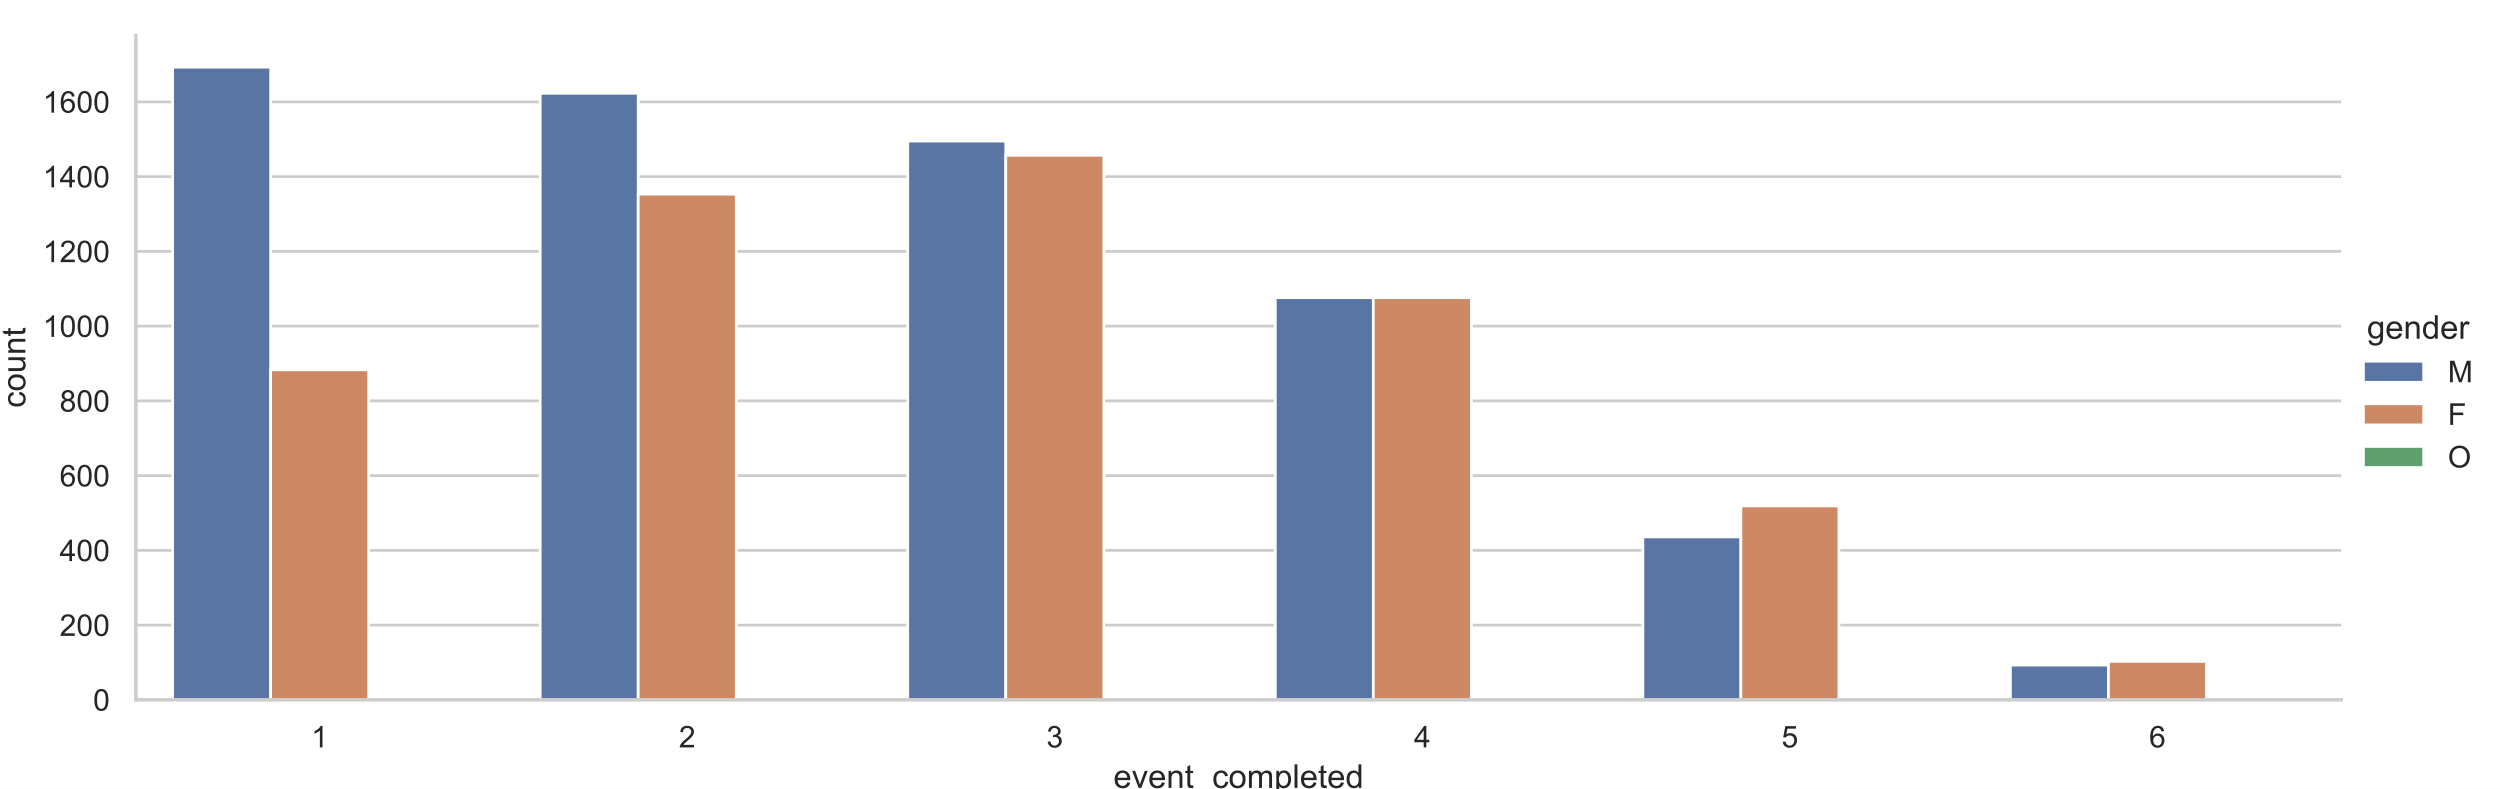
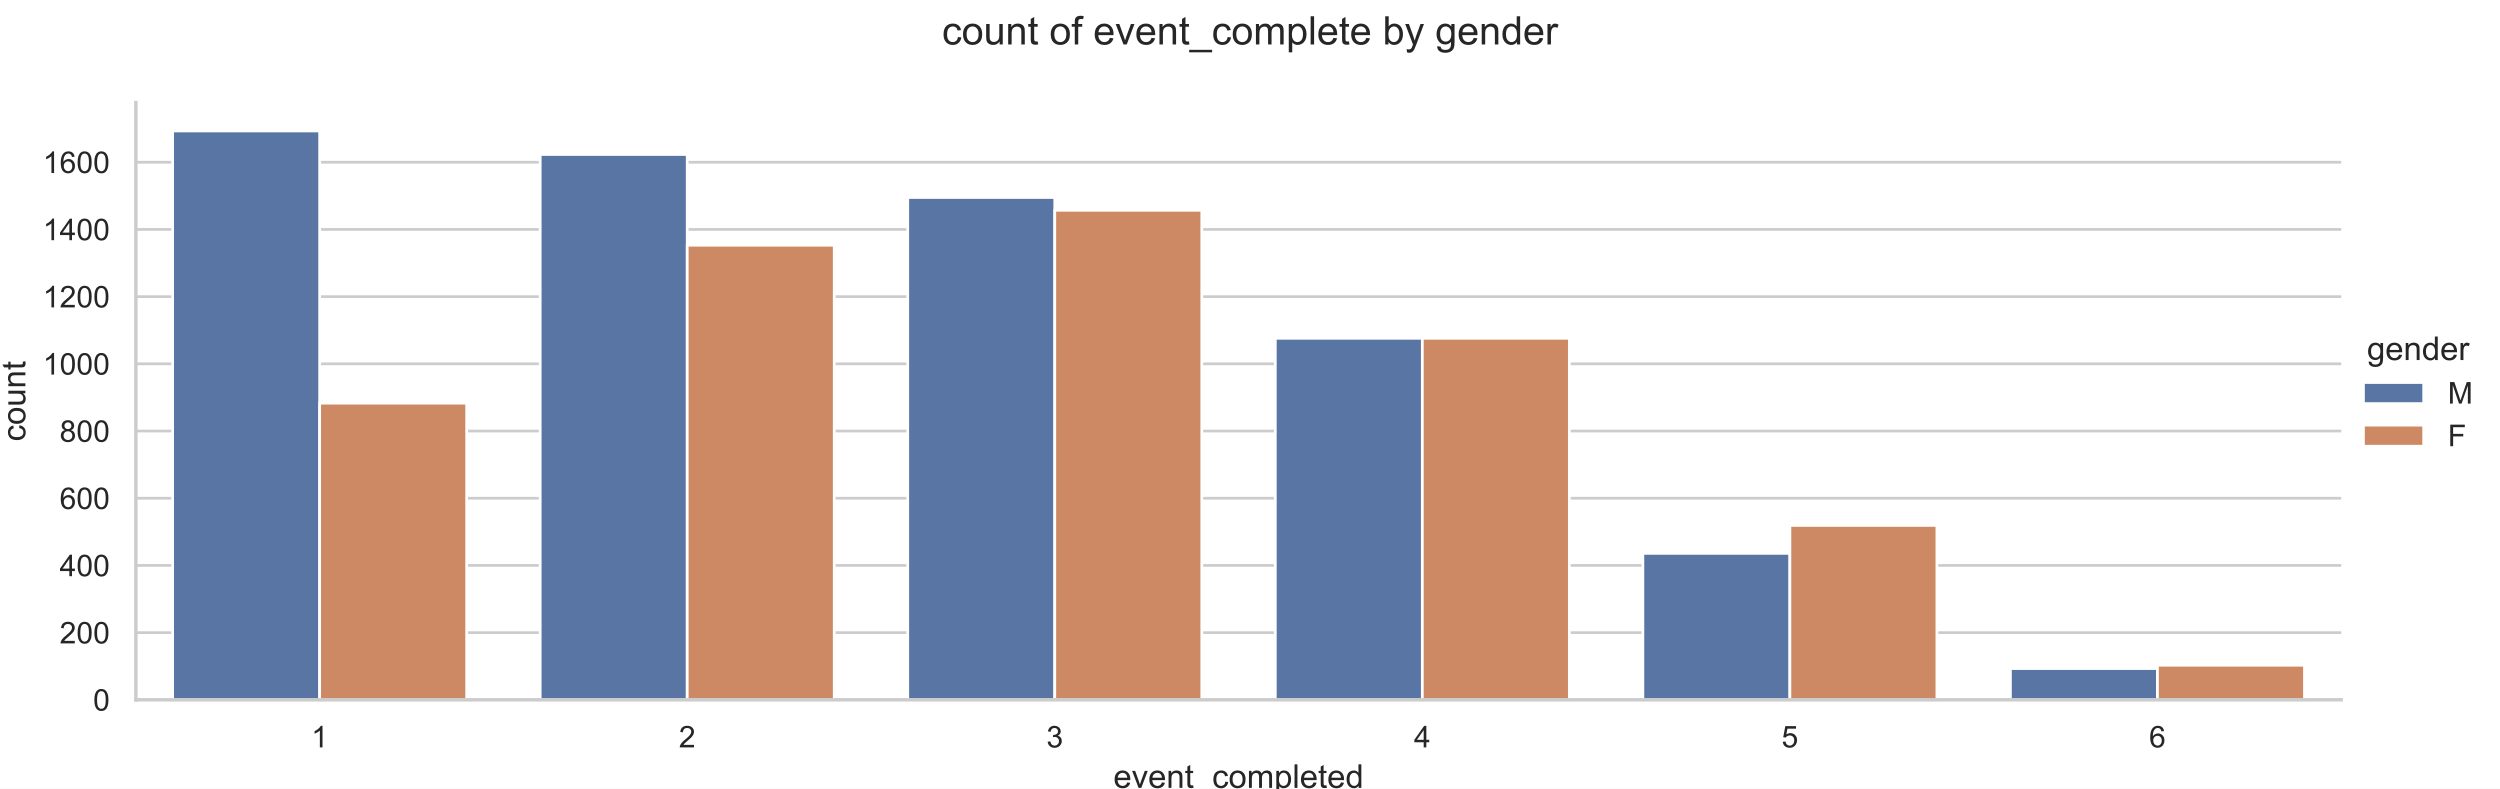
<svg xmlns="http://www.w3.org/2000/svg" xmlns:xlink="http://www.w3.org/1999/xlink" height="288pt" version="1.1" viewBox="0 0 912.85 288" width="912.85pt">
  <defs>
    <style type="text/css">*{stroke-linecap:butt;stroke-linejoin:round;}</style>
  </defs>
  <g id="figure_1">
    <g id="patch_1">
      <path d="M 0 288  L 912.85 288  L 912.85 0  L 0 0  z " style="fill:#ffffff;" />
    </g>
    <g id="axes_1">
      <g id="patch_2">
-         <path d="M 49.615 255.54  L 854.871 255.54  L 854.871 12.96  L 49.615 12.96  z " style="fill:#ffffff;" />
+         <path d="M 49.615 255.54  L 854.871 255.54  L 854.871 37.44  L 49.615 37.44  z " style="fill:#ffffff;" />
      </g>
      <g id="matplotlib.axis_1">
        <g id="xtick_1">
          <g id="text_1">
            <g style="fill:#262626;" transform="translate(113.6613 272.9136)scale(0.11 -0.11)">
              <defs>
                <path d="M 37.25 0  L 28.469 0  L 28.469 56  Q 25.297 52.984 20.141 49.953  Q 14.984 46.922 10.891 45.406  L 10.891 53.906  Q 18.266 57.375 23.781 62.297  Q 29.297 67.234 31.594 71.875  L 37.25 71.875  z " id="ArialMT-49" />
              </defs>
              <use xlink:href="#ArialMT-49" />
            </g>
          </g>
        </g>
        <g id="xtick_2">
          <g id="text_2">
            <g style="fill:#262626;" transform="translate(247.8707 272.9136)scale(0.11 -0.11)">
              <defs>
                <path d="M 50.344 8.453  L 50.344 0  L 3.031 0  Q 2.938 3.172 4.047 6.109  Q 5.859 10.938 9.828 15.625  Q 13.812 20.312 21.344 26.469  Q 33.016 36.031 37.109 41.625  Q 41.219 47.219 41.219 52.203  Q 41.219 57.422 37.469 61  Q 33.734 64.594 27.734 64.594  Q 21.391 64.594 17.578 60.781  Q 13.766 56.984 13.719 50.25  L 4.688 51.172  Q 5.609 61.281 11.656 66.578  Q 17.719 71.875 27.938 71.875  Q 38.234 71.875 44.234 66.156  Q 50.25 60.453 50.25 52  Q 50.25 47.703 48.484 43.547  Q 46.734 39.406 42.656 34.812  Q 38.578 30.219 29.109 22.219  Q 21.188 15.578 18.938 13.203  Q 16.703 10.844 15.234 8.453  z " id="ArialMT-50" />
              </defs>
              <use xlink:href="#ArialMT-50" />
            </g>
          </g>
        </g>
        <g id="xtick_3">
          <g id="text_3">
            <g style="fill:#262626;" transform="translate(382.0801 272.9136)scale(0.11 -0.11)">
              <defs>
                <path d="M 4.203 18.891  L 12.984 20.062  Q 14.5 12.594 18.141 9.297  Q 21.781 6 27 6  Q 33.203 6 37.469 10.297  Q 41.75 14.594 41.75 20.953  Q 41.75 27 37.797 30.922  Q 33.844 34.859 27.734 34.859  Q 25.25 34.859 21.531 33.891  L 22.516 41.609  Q 23.391 41.5 23.922 41.5  Q 29.547 41.5 34.031 44.422  Q 38.531 47.359 38.531 53.469  Q 38.531 58.297 35.25 61.469  Q 31.984 64.656 26.812 64.656  Q 21.688 64.656 18.266 61.422  Q 14.844 58.203 13.875 51.766  L 5.078 53.328  Q 6.688 62.156 12.391 67.016  Q 18.109 71.875 26.609 71.875  Q 32.469 71.875 37.391 69.359  Q 42.328 66.844 44.938 62.5  Q 47.562 58.156 47.562 53.266  Q 47.562 48.641 45.062 44.828  Q 42.578 41.016 37.703 38.766  Q 44.047 37.312 47.562 32.688  Q 51.078 28.078 51.078 21.141  Q 51.078 11.766 44.234 5.25  Q 37.406 -1.266 26.953 -1.266  Q 17.531 -1.266 11.297 4.344  Q 5.078 9.969 4.203 18.891  z " id="ArialMT-51" />
              </defs>
              <use xlink:href="#ArialMT-51" />
            </g>
          </g>
        </g>
        <g id="xtick_4">
          <g id="text_4">
            <g style="fill:#262626;" transform="translate(516.2895 272.9136)scale(0.11 -0.11)">
              <defs>
                <path d="M 32.328 0  L 32.328 17.141  L 1.266 17.141  L 1.266 25.203  L 33.938 71.578  L 41.109 71.578  L 41.109 25.203  L 50.781 25.203  L 50.781 17.141  L 41.109 17.141  L 41.109 0  z M 32.328 25.203  L 32.328 57.469  L 9.906 25.203  z " id="ArialMT-52" />
              </defs>
              <use xlink:href="#ArialMT-52" />
            </g>
          </g>
        </g>
        <g id="xtick_5">
          <g id="text_5">
            <g style="fill:#262626;" transform="translate(650.4989 272.9136)scale(0.11 -0.11)">
              <defs>
                <path d="M 4.156 18.75  L 13.375 19.531  Q 14.406 12.797 18.141 9.391  Q 21.875 6 27.156 6  Q 33.5 6 37.891 10.781  Q 42.281 15.578 42.281 23.484  Q 42.281 31 38.062 35.344  Q 33.844 39.703 27 39.703  Q 22.75 39.703 19.328 37.766  Q 15.922 35.844 13.969 32.766  L 5.719 33.844  L 12.641 70.609  L 48.25 70.609  L 48.25 62.203  L 19.672 62.203  L 15.828 42.969  Q 22.266 47.469 29.344 47.469  Q 38.719 47.469 45.156 40.969  Q 51.609 34.469 51.609 24.266  Q 51.609 14.547 45.953 7.469  Q 39.062 -1.219 27.156 -1.219  Q 17.391 -1.219 11.203 4.25  Q 5.031 9.719 4.156 18.75  z " id="ArialMT-53" />
              </defs>
              <use xlink:href="#ArialMT-53" />
            </g>
          </g>
        </g>
        <g id="xtick_6">
          <g id="text_6">
            <g style="fill:#262626;" transform="translate(784.7083 272.9136)scale(0.11 -0.11)">
              <defs>
                <path d="M 49.75 54.047  L 41.016 53.375  Q 39.844 58.547 37.703 60.891  Q 34.125 64.656 28.906 64.656  Q 24.703 64.656 21.531 62.312  Q 17.391 59.281 14.984 53.469  Q 12.594 47.656 12.5 36.922  Q 15.672 41.75 20.266 44.094  Q 24.859 46.438 29.891 46.438  Q 38.672 46.438 44.844 39.969  Q 51.031 33.5 51.031 23.25  Q 51.031 16.5 48.125 10.719  Q 45.219 4.938 40.141 1.859  Q 35.062 -1.219 28.609 -1.219  Q 17.625 -1.219 10.688 6.859  Q 3.766 14.938 3.766 33.5  Q 3.766 54.25 11.422 63.672  Q 18.109 71.875 29.438 71.875  Q 37.891 71.875 43.281 67.141  Q 48.688 62.406 49.75 54.047  z M 13.875 23.188  Q 13.875 18.656 15.797 14.5  Q 17.719 10.359 21.188 8.172  Q 24.656 6 28.469 6  Q 34.031 6 38.031 10.484  Q 42.047 14.984 42.047 22.703  Q 42.047 30.125 38.078 34.391  Q 34.125 38.672 28.125 38.672  Q 22.172 38.672 18.016 34.391  Q 13.875 30.125 13.875 23.188  z " id="ArialMT-54" />
              </defs>
              <use xlink:href="#ArialMT-54" />
            </g>
          </g>
        </g>
        <g id="text_7">
          <g style="fill:#262626;" transform="translate(406.5495 287.6892)scale(0.12 -0.12)">
            <defs>
              <path d="M 42.094 16.703  L 51.172 15.578  Q 49.031 7.625 43.219 3.219  Q 37.406 -1.172 28.375 -1.172  Q 17 -1.172 10.328 5.828  Q 3.656 12.844 3.656 25.484  Q 3.656 38.578 10.391 45.797  Q 17.141 53.031 27.875 53.031  Q 38.281 53.031 44.875 45.953  Q 51.469 38.875 51.469 26.031  Q 51.469 25.25 51.422 23.688  L 12.75 23.688  Q 13.234 15.141 17.578 10.594  Q 21.922 6.062 28.422 6.062  Q 33.25 6.062 36.672 8.594  Q 40.094 11.141 42.094 16.703  z M 13.234 30.906  L 42.188 30.906  Q 41.609 37.453 38.875 40.719  Q 34.672 45.797 27.984 45.797  Q 21.922 45.797 17.797 41.75  Q 13.672 37.703 13.234 30.906  z " id="ArialMT-101" />
              <path d="M 21 0  L 1.266 51.859  L 10.547 51.859  L 21.688 20.797  Q 23.484 15.766 25 10.359  Q 26.172 14.453 28.266 20.219  L 39.797 51.859  L 48.828 51.859  L 29.203 0  z " id="ArialMT-118" />
              <path d="M 6.594 0  L 6.594 51.859  L 14.5 51.859  L 14.5 44.484  Q 20.219 53.031 31 53.031  Q 35.688 53.031 39.625 51.344  Q 43.562 49.656 45.516 46.922  Q 47.469 44.188 48.25 40.438  Q 48.734 37.984 48.734 31.891  L 48.734 0  L 39.938 0  L 39.938 31.547  Q 39.938 36.922 38.906 39.578  Q 37.891 42.234 35.281 43.812  Q 32.672 45.406 29.156 45.406  Q 23.531 45.406 19.453 41.844  Q 15.375 38.281 15.375 28.328  L 15.375 0  z " id="ArialMT-110" />
              <path d="M 25.781 7.859  L 27.047 0.094  Q 23.344 -0.688 20.406 -0.688  Q 15.625 -0.688 12.984 0.828  Q 10.359 2.344 9.281 4.812  Q 8.203 7.281 8.203 15.188  L 8.203 45.016  L 1.766 45.016  L 1.766 51.859  L 8.203 51.859  L 8.203 64.703  L 16.938 69.969  L 16.938 51.859  L 25.781 51.859  L 25.781 45.016  L 16.938 45.016  L 16.938 14.703  Q 16.938 10.938 17.406 9.859  Q 17.875 8.797 18.922 8.156  Q 19.969 7.516 21.922 7.516  Q 23.391 7.516 25.781 7.859  z " id="ArialMT-116" />
              <path d="M -1.516 -19.875  L -1.516 -13.531  L 56.734 -13.531  L 56.734 -19.875  z " id="ArialMT-95" />
              <path d="M 40.438 19  L 49.078 17.875  Q 47.656 8.938 41.812 3.875  Q 35.984 -1.172 27.484 -1.172  Q 16.844 -1.172 10.375 5.781  Q 3.906 12.75 3.906 25.734  Q 3.906 34.125 6.688 40.422  Q 9.469 46.734 15.156 49.875  Q 20.844 53.031 27.547 53.031  Q 35.984 53.031 41.359 48.75  Q 46.734 44.484 48.25 36.625  L 39.703 35.297  Q 38.484 40.531 35.375 43.156  Q 32.281 45.797 27.875 45.797  Q 21.234 45.797 17.078 41.031  Q 12.938 36.281 12.938 25.984  Q 12.938 15.531 16.938 10.797  Q 20.953 6.062 27.391 6.062  Q 32.562 6.062 36.031 9.234  Q 39.5 12.406 40.438 19  z " id="ArialMT-99" />
              <path d="M 3.328 25.922  Q 3.328 40.328 11.328 47.266  Q 18.016 53.031 27.641 53.031  Q 38.328 53.031 45.109 46.016  Q 51.906 39.016 51.906 26.656  Q 51.906 16.656 48.906 10.906  Q 45.906 5.172 40.156 2  Q 34.422 -1.172 27.641 -1.172  Q 16.75 -1.172 10.031 5.812  Q 3.328 12.797 3.328 25.922  z M 12.359 25.922  Q 12.359 15.969 16.703 11.016  Q 21.047 6.062 27.641 6.062  Q 34.188 6.062 38.531 11.031  Q 42.875 16.016 42.875 26.219  Q 42.875 35.844 38.5 40.797  Q 34.125 45.75 27.641 45.75  Q 21.047 45.75 16.703 40.812  Q 12.359 35.891 12.359 25.922  z " id="ArialMT-111" />
              <path d="M 6.594 0  L 6.594 51.859  L 14.453 51.859  L 14.453 44.578  Q 16.891 48.391 20.938 50.703  Q 25 53.031 30.172 53.031  Q 35.938 53.031 39.625 50.641  Q 43.312 48.25 44.828 43.953  Q 50.984 53.031 60.844 53.031  Q 68.562 53.031 72.703 48.75  Q 76.859 44.484 76.859 35.594  L 76.859 0  L 68.109 0  L 68.109 32.672  Q 68.109 37.938 67.25 40.25  Q 66.406 42.578 64.156 43.984  Q 61.922 45.406 58.891 45.406  Q 53.422 45.406 49.797 41.766  Q 46.188 38.141 46.188 30.125  L 46.188 0  L 37.406 0  L 37.406 33.688  Q 37.406 39.547 35.25 42.469  Q 33.109 45.406 28.219 45.406  Q 24.516 45.406 21.359 43.453  Q 18.219 41.5 16.797 37.734  Q 15.375 33.984 15.375 26.906  L 15.375 0  z " id="ArialMT-109" />
              <path d="M 6.594 -19.875  L 6.594 51.859  L 14.594 51.859  L 14.594 45.125  Q 17.438 49.078 21 51.047  Q 24.562 53.031 29.641 53.031  Q 36.281 53.031 41.359 49.609  Q 46.438 46.188 49.016 39.953  Q 51.609 33.734 51.609 26.312  Q 51.609 18.359 48.75 11.984  Q 45.906 5.609 40.453 2.219  Q 35.016 -1.172 29 -1.172  Q 24.609 -1.172 21.109 0.688  Q 17.625 2.547 15.375 5.375  L 15.375 -19.875  z M 14.547 25.641  Q 14.547 15.625 18.594 10.844  Q 22.656 6.062 28.422 6.062  Q 34.281 6.062 38.453 11.016  Q 42.625 15.969 42.625 26.375  Q 42.625 36.281 38.547 41.203  Q 34.469 46.141 28.812 46.141  Q 23.188 46.141 18.859 40.891  Q 14.547 35.641 14.547 25.641  z " id="ArialMT-112" />
              <path d="M 6.391 0  L 6.391 71.578  L 15.188 71.578  L 15.188 0  z " id="ArialMT-108" />
              <path d="M 40.234 0  L 40.234 6.547  Q 35.297 -1.172 25.734 -1.172  Q 19.531 -1.172 14.328 2.25  Q 9.125 5.672 6.266 11.797  Q 3.422 17.922 3.422 25.875  Q 3.422 33.641 6 39.969  Q 8.594 46.297 13.766 49.656  Q 18.953 53.031 25.344 53.031  Q 30.031 53.031 33.688 51.047  Q 37.359 49.078 39.656 45.906  L 39.656 71.578  L 48.391 71.578  L 48.391 0  z M 12.453 25.875  Q 12.453 15.922 16.641 10.984  Q 20.844 6.062 26.562 6.062  Q 32.328 6.062 36.344 10.766  Q 40.375 15.484 40.375 25.141  Q 40.375 35.797 36.266 40.766  Q 32.172 45.75 26.172 45.75  Q 20.312 45.75 16.375 40.969  Q 12.453 36.188 12.453 25.875  z " id="ArialMT-100" />
            </defs>
            <use xlink:href="#ArialMT-101" />
            <use x="55.615" xlink:href="#ArialMT-118" />
            <use x="105.615" xlink:href="#ArialMT-101" />
            <use x="161.23" xlink:href="#ArialMT-110" />
            <use x="216.846" xlink:href="#ArialMT-116" />
            <use x="244.629" xlink:href="#ArialMT-95" />
            <use x="300.244" xlink:href="#ArialMT-99" />
            <use x="350.244" xlink:href="#ArialMT-111" />
            <use x="405.859" xlink:href="#ArialMT-109" />
            <use x="489.16" xlink:href="#ArialMT-112" />
            <use x="544.775" xlink:href="#ArialMT-108" />
            <use x="566.992" xlink:href="#ArialMT-101" />
            <use x="622.607" xlink:href="#ArialMT-116" />
            <use x="650.391" xlink:href="#ArialMT-101" />
            <use x="706.006" xlink:href="#ArialMT-100" />
          </g>
        </g>
      </g>
      <g id="matplotlib.axis_2">
        <g id="ytick_1">
          <g id="line2d_1">
-             <path clip-path="url(#pef4249b767)" d="M 49.615 255.54  L 854.871 255.54  " style="fill:none;stroke:#cccccc;stroke-linecap:round;" />
+             <path clip-path="url(#p84822c7258)" d="M 49.615 255.54  L 854.871 255.54  " style="fill:none;stroke:#cccccc;stroke-linecap:round;" />
          </g>
          <g id="text_8">
            <g style="fill:#262626;" transform="translate(33.99806 259.4768)scale(0.11 -0.11)">
              <defs>
                <path d="M 4.156 35.297  Q 4.156 48 6.766 55.734  Q 9.375 63.484 14.516 67.672  Q 19.672 71.875 27.484 71.875  Q 33.25 71.875 37.594 69.547  Q 41.938 67.234 44.766 62.859  Q 47.609 58.5 49.219 52.219  Q 50.828 45.953 50.828 35.297  Q 50.828 22.703 48.234 14.969  Q 45.656 7.234 40.5 3  Q 35.359 -1.219 27.484 -1.219  Q 17.141 -1.219 11.234 6.203  Q 4.156 15.141 4.156 35.297  z M 13.188 35.297  Q 13.188 17.672 17.312 11.828  Q 21.438 6 27.484 6  Q 33.547 6 37.672 11.859  Q 41.797 17.719 41.797 35.297  Q 41.797 52.984 37.672 58.781  Q 33.547 64.594 27.391 64.594  Q 21.344 64.594 17.719 59.469  Q 13.188 52.938 13.188 35.297  z " id="ArialMT-48" />
              </defs>
              <use xlink:href="#ArialMT-48" />
            </g>
          </g>
        </g>
        <g id="ytick_2">
          <g id="line2d_2">
-             <path clip-path="url(#pef4249b767)" d="M 49.615 228.248  L 854.871 228.248  " style="fill:none;stroke:#cccccc;stroke-linecap:round;" />
+             <path clip-path="url(#p84822c7258)" d="M 49.615 231.002  L 854.871 231.002  " style="fill:none;stroke:#cccccc;stroke-linecap:round;" />
          </g>
          <g id="text_9">
-             <g style="fill:#262626;" transform="translate(21.76399 232.1846)scale(0.11 -0.11)">
+             <g style="fill:#262626;" transform="translate(21.76399 234.9388)scale(0.11 -0.11)">
              <use xlink:href="#ArialMT-50" />
              <use x="55.615" xlink:href="#ArialMT-48" />
              <use x="111.23" xlink:href="#ArialMT-48" />
            </g>
          </g>
        </g>
        <g id="ytick_3">
          <g id="line2d_3">
-             <path clip-path="url(#pef4249b767)" d="M 49.615 200.956  L 854.871 200.956  " style="fill:none;stroke:#cccccc;stroke-linecap:round;" />
+             <path clip-path="url(#p84822c7258)" d="M 49.615 206.464  L 854.871 206.464  " style="fill:none;stroke:#cccccc;stroke-linecap:round;" />
          </g>
          <g id="text_10">
-             <g style="fill:#262626;" transform="translate(21.76399 204.8924)scale(0.11 -0.11)">
+             <g style="fill:#262626;" transform="translate(21.76399 210.4008)scale(0.11 -0.11)">
              <use xlink:href="#ArialMT-52" />
              <use x="55.615" xlink:href="#ArialMT-48" />
              <use x="111.23" xlink:href="#ArialMT-48" />
            </g>
          </g>
        </g>
        <g id="ytick_4">
          <g id="line2d_4">
-             <path clip-path="url(#pef4249b767)" d="M 49.615 173.663  L 854.871 173.663  " style="fill:none;stroke:#cccccc;stroke-linecap:round;" />
+             <path clip-path="url(#p84822c7258)" d="M 49.615 181.926  L 854.871 181.926  " style="fill:none;stroke:#cccccc;stroke-linecap:round;" />
          </g>
          <g id="text_11">
-             <g style="fill:#262626;" transform="translate(21.76399 177.6002)scale(0.11 -0.11)">
+             <g style="fill:#262626;" transform="translate(21.76399 185.8628)scale(0.11 -0.11)">
              <use xlink:href="#ArialMT-54" />
              <use x="55.615" xlink:href="#ArialMT-48" />
              <use x="111.23" xlink:href="#ArialMT-48" />
            </g>
          </g>
        </g>
        <g id="ytick_5">
          <g id="line2d_5">
-             <path clip-path="url(#pef4249b767)" d="M 49.615 146.371  L 854.871 146.371  " style="fill:none;stroke:#cccccc;stroke-linecap:round;" />
+             <path clip-path="url(#p84822c7258)" d="M 49.615 157.388  L 854.871 157.388  " style="fill:none;stroke:#cccccc;stroke-linecap:round;" />
          </g>
          <g id="text_12">
-             <g style="fill:#262626;" transform="translate(21.76399 150.308)scale(0.11 -0.11)">
+             <g style="fill:#262626;" transform="translate(21.76399 161.3247)scale(0.11 -0.11)">
              <defs>
                <path d="M 17.672 38.812  Q 12.203 40.828 9.562 44.531  Q 6.938 48.25 6.938 53.422  Q 6.938 61.234 12.547 66.547  Q 18.172 71.875 27.484 71.875  Q 36.859 71.875 42.578 66.422  Q 48.297 60.984 48.297 53.172  Q 48.297 48.188 45.672 44.5  Q 43.062 40.828 37.75 38.812  Q 44.344 36.672 47.781 31.875  Q 51.219 27.094 51.219 20.453  Q 51.219 11.281 44.719 5.031  Q 38.234 -1.219 27.641 -1.219  Q 17.047 -1.219 10.547 5.047  Q 4.047 11.328 4.047 20.703  Q 4.047 27.688 7.594 32.391  Q 11.141 37.109 17.672 38.812  z M 15.922 53.719  Q 15.922 48.641 19.188 45.406  Q 22.469 42.188 27.688 42.188  Q 32.766 42.188 36.016 45.375  Q 39.266 48.578 39.266 53.219  Q 39.266 58.062 35.906 61.359  Q 32.562 64.656 27.594 64.656  Q 22.562 64.656 19.234 61.422  Q 15.922 58.203 15.922 53.719  z M 13.094 20.656  Q 13.094 16.891 14.875 13.375  Q 16.656 9.859 20.172 7.922  Q 23.688 6 27.734 6  Q 34.031 6 38.125 10.047  Q 42.234 14.109 42.234 20.359  Q 42.234 26.703 38.016 30.859  Q 33.797 35.016 27.438 35.016  Q 21.234 35.016 17.156 30.906  Q 13.094 26.812 13.094 20.656  z " id="ArialMT-56" />
              </defs>
              <use xlink:href="#ArialMT-56" />
              <use x="55.615" xlink:href="#ArialMT-48" />
              <use x="111.23" xlink:href="#ArialMT-48" />
            </g>
          </g>
        </g>
        <g id="ytick_6">
          <g id="line2d_6">
-             <path clip-path="url(#pef4249b767)" d="M 49.615 119.079  L 854.871 119.079  " style="fill:none;stroke:#cccccc;stroke-linecap:round;" />
+             <path clip-path="url(#p84822c7258)" d="M 49.615 132.85  L 854.871 132.85  " style="fill:none;stroke:#cccccc;stroke-linecap:round;" />
          </g>
          <g id="text_13">
-             <g style="fill:#262626;" transform="translate(15.64696 123.0157)scale(0.11 -0.11)">
+             <g style="fill:#262626;" transform="translate(15.64696 136.7867)scale(0.11 -0.11)">
              <use xlink:href="#ArialMT-49" />
              <use x="55.615" xlink:href="#ArialMT-48" />
              <use x="111.23" xlink:href="#ArialMT-48" />
              <use x="166.846" xlink:href="#ArialMT-48" />
            </g>
          </g>
        </g>
        <g id="ytick_7">
          <g id="line2d_7">
-             <path clip-path="url(#pef4249b767)" d="M 49.615 91.787  L 854.871 91.787  " style="fill:none;stroke:#cccccc;stroke-linecap:round;" />
+             <path clip-path="url(#p84822c7258)" d="M 49.615 108.312  L 854.871 108.312  " style="fill:none;stroke:#cccccc;stroke-linecap:round;" />
          </g>
          <g id="text_14">
-             <g style="fill:#262626;" transform="translate(15.64696 95.72353)scale(0.11 -0.11)">
+             <g style="fill:#262626;" transform="translate(15.64696 112.2487)scale(0.11 -0.11)">
              <use xlink:href="#ArialMT-49" />
              <use x="55.615" xlink:href="#ArialMT-50" />
              <use x="111.23" xlink:href="#ArialMT-48" />
              <use x="166.846" xlink:href="#ArialMT-48" />
            </g>
          </g>
        </g>
        <g id="ytick_8">
          <g id="line2d_8">
-             <path clip-path="url(#pef4249b767)" d="M 49.615 64.495  L 854.871 64.495  " style="fill:none;stroke:#cccccc;stroke-linecap:round;" />
+             <path clip-path="url(#p84822c7258)" d="M 49.615 83.774  L 854.871 83.774  " style="fill:none;stroke:#cccccc;stroke-linecap:round;" />
          </g>
          <g id="text_15">
-             <g style="fill:#262626;" transform="translate(15.64696 68.43131)scale(0.11 -0.11)">
+             <g style="fill:#262626;" transform="translate(15.64696 87.7107)scale(0.11 -0.11)">
              <use xlink:href="#ArialMT-49" />
              <use x="55.615" xlink:href="#ArialMT-52" />
              <use x="111.23" xlink:href="#ArialMT-48" />
              <use x="166.846" xlink:href="#ArialMT-48" />
            </g>
          </g>
        </g>
        <g id="ytick_9">
          <g id="line2d_9">
-             <path clip-path="url(#pef4249b767)" d="M 49.615 37.202  L 854.871 37.202  " style="fill:none;stroke:#cccccc;stroke-linecap:round;" />
+             <path clip-path="url(#p84822c7258)" d="M 49.615 59.236  L 854.871 59.236  " style="fill:none;stroke:#cccccc;stroke-linecap:round;" />
          </g>
          <g id="text_16">
-             <g style="fill:#262626;" transform="translate(15.64696 41.1391)scale(0.11 -0.11)">
+             <g style="fill:#262626;" transform="translate(15.64696 63.17269)scale(0.11 -0.11)">
              <use xlink:href="#ArialMT-49" />
              <use x="55.615" xlink:href="#ArialMT-54" />
              <use x="111.23" xlink:href="#ArialMT-48" />
              <use x="166.846" xlink:href="#ArialMT-48" />
            </g>
          </g>
        </g>
        <g id="text_17">
-           <g style="fill:#262626;" transform="translate(9.261963 148.9266)rotate(-90)scale(0.12 -0.12)">
+           <g style="fill:#262626;" transform="translate(9.261963 161.1666)rotate(-90)scale(0.12 -0.12)">
            <defs>
              <path d="M 40.578 0  L 40.578 7.625  Q 34.516 -1.172 24.125 -1.172  Q 19.531 -1.172 15.547 0.578  Q 11.578 2.344 9.641 5  Q 7.719 7.672 6.938 11.531  Q 6.391 14.109 6.391 19.734  L 6.391 51.859  L 15.188 51.859  L 15.188 23.094  Q 15.188 16.219 15.719 13.812  Q 16.547 10.359 19.234 8.375  Q 21.922 6.391 25.875 6.391  Q 29.828 6.391 33.297 8.422  Q 36.766 10.453 38.203 13.938  Q 39.656 17.438 39.656 24.078  L 39.656 51.859  L 48.438 51.859  L 48.438 0  z " id="ArialMT-117" />
            </defs>
            <use xlink:href="#ArialMT-99" />
            <use x="50" xlink:href="#ArialMT-111" />
            <use x="105.615" xlink:href="#ArialMT-117" />
            <use x="161.23" xlink:href="#ArialMT-110" />
            <use x="216.846" xlink:href="#ArialMT-116" />
          </g>
        </g>
      </g>
      <g id="patch_3">
-         <path clip-path="url(#pef4249b767)" d="M 63.036 255.54  L 98.825 255.54  L 98.825 24.511  L 63.036 24.511  z " style="fill:#5875a4;stroke:#ffffff;stroke-linejoin:miter;" />
+         <path clip-path="url(#p84822c7258)" d="M 63.036 255.54  L 116.72 255.54  L 116.72 47.826  L 63.036 47.826  z " style="fill:#5875a4;stroke:#ffffff;stroke-linejoin:miter;" />
      </g>
      <g id="patch_4">
-         <path clip-path="url(#pef4249b767)" d="M 197.245 255.54  L 233.035 255.54  L 233.035 34.064  L 197.245 34.064  z " style="fill:#5875a4;stroke:#ffffff;stroke-linejoin:miter;" />
+         <path clip-path="url(#p84822c7258)" d="M 197.245 255.54  L 250.929 255.54  L 250.929 56.414  L 197.245 56.414  z " style="fill:#5875a4;stroke:#ffffff;stroke-linejoin:miter;" />
      </g>
      <g id="patch_5">
-         <path clip-path="url(#pef4249b767)" d="M 331.455 255.54  L 367.244 255.54  L 367.244 51.531  L 331.455 51.531  z " style="fill:#5875a4;stroke:#ffffff;stroke-linejoin:miter;" />
+         <path clip-path="url(#p84822c7258)" d="M 331.455 255.54  L 385.139 255.54  L 385.139 72.118  L 331.455 72.118  z " style="fill:#5875a4;stroke:#ffffff;stroke-linejoin:miter;" />
      </g>
      <g id="patch_6">
-         <path clip-path="url(#pef4249b767)" d="M 465.664 255.54  L 501.453 255.54  L 501.453 108.708  L 465.664 108.708  z " style="fill:#5875a4;stroke:#ffffff;stroke-linejoin:miter;" />
+         <path clip-path="url(#p84822c7258)" d="M 465.664 255.54  L 519.348 255.54  L 519.348 123.525  L 465.664 123.525  z " style="fill:#5875a4;stroke:#ffffff;stroke-linejoin:miter;" />
      </g>
      <g id="patch_7">
-         <path clip-path="url(#pef4249b767)" d="M 599.874 255.54  L 635.663 255.54  L 635.663 196.043  L 599.874 196.043  z " style="fill:#5875a4;stroke:#ffffff;stroke-linejoin:miter;" />
+         <path clip-path="url(#p84822c7258)" d="M 599.874 255.54  L 653.557 255.54  L 653.557 202.047  L 599.874 202.047  z " style="fill:#5875a4;stroke:#ffffff;stroke-linejoin:miter;" />
      </g>
      <g id="patch_8">
-         <path clip-path="url(#pef4249b767)" d="M 734.083 255.54  L 769.872 255.54  L 769.872 242.849  L 734.083 242.849  z " style="fill:#5875a4;stroke:#ffffff;stroke-linejoin:miter;" />
+         <path clip-path="url(#p84822c7258)" d="M 734.083 255.54  L 787.767 255.54  L 787.767 244.13  L 734.083 244.13  z " style="fill:#5875a4;stroke:#ffffff;stroke-linejoin:miter;" />
      </g>
      <g id="patch_9">
-         <path clip-path="url(#pef4249b767)" d="M 98.825 255.54  L 134.614 255.54  L 134.614 135.045  L 98.825 135.045  z " style="fill:#cc8963;stroke:#ffffff;stroke-linejoin:miter;" />
+         <path clip-path="url(#p84822c7258)" d="M 116.72 255.54  L 170.404 255.54  L 170.404 147.205  L 116.72 147.205  z " style="fill:#cc8963;stroke:#ffffff;stroke-linejoin:miter;" />
      </g>
      <g id="patch_10">
-         <path clip-path="url(#pef4249b767)" d="M 233.035 255.54  L 268.824 255.54  L 268.824 70.908  L 233.035 70.908  z " style="fill:#cc8963;stroke:#ffffff;stroke-linejoin:miter;" />
+         <path clip-path="url(#p84822c7258)" d="M 250.929 255.54  L 304.613 255.54  L 304.613 89.54  L 250.929 89.54  z " style="fill:#cc8963;stroke:#ffffff;stroke-linejoin:miter;" />
      </g>
      <g id="patch_11">
-         <path clip-path="url(#pef4249b767)" d="M 367.244 255.54  L 403.033 255.54  L 403.033 56.716  L 367.244 56.716  z " style="fill:#cc8963;stroke:#ffffff;stroke-linejoin:miter;" />
+         <path clip-path="url(#p84822c7258)" d="M 385.139 255.54  L 438.822 255.54  L 438.822 76.781  L 385.139 76.781  z " style="fill:#cc8963;stroke:#ffffff;stroke-linejoin:miter;" />
      </g>
      <g id="patch_12">
-         <path clip-path="url(#pef4249b767)" d="M 501.453 255.54  L 537.243 255.54  L 537.243 108.708  L 501.453 108.708  z " style="fill:#cc8963;stroke:#ffffff;stroke-linejoin:miter;" />
+         <path clip-path="url(#p84822c7258)" d="M 519.348 255.54  L 573.032 255.54  L 573.032 123.525  L 519.348 123.525  z " style="fill:#cc8963;stroke:#ffffff;stroke-linejoin:miter;" />
      </g>
      <g id="patch_13">
-         <path clip-path="url(#pef4249b767)" d="M 635.663 255.54  L 671.452 255.54  L 671.452 184.717  L 635.663 184.717  z " style="fill:#cc8963;stroke:#ffffff;stroke-linejoin:miter;" />
+         <path clip-path="url(#p84822c7258)" d="M 653.557 255.54  L 707.241 255.54  L 707.241 191.864  L 653.557 191.864  z " style="fill:#cc8963;stroke:#ffffff;stroke-linejoin:miter;" />
      </g>
      <g id="patch_14">
-         <path clip-path="url(#pef4249b767)" d="M 769.872 255.54  L 805.661 255.54  L 805.661 241.485  L 769.872 241.485  z " style="fill:#cc8963;stroke:#ffffff;stroke-linejoin:miter;" />
+         <path clip-path="url(#p84822c7258)" d="M 787.767 255.54  L 841.451 255.54  L 841.451 242.903  L 787.767 242.903  z " style="fill:#cc8963;stroke:#ffffff;stroke-linejoin:miter;" />
      </g>
      <g id="patch_15">
-         <path clip-path="url(#pef4249b767)" d="M 0 0  z " style="fill:#5f9e6e;stroke:#ffffff;stroke-linejoin:miter;" />
+         <path d="M 49.615 255.54  L 49.615 37.44  " style="fill:none;stroke:#cccccc;stroke-linecap:square;stroke-linejoin:miter;stroke-width:1.25;" />
      </g>
      <g id="patch_16">
-         <path clip-path="url(#pef4249b767)" d="M 0 0  z " style="fill:#5f9e6e;stroke:#ffffff;stroke-linejoin:miter;" />
-       </g>
-       <g id="patch_17">
-         <path clip-path="url(#pef4249b767)" d="M 0 0  z " style="fill:#5f9e6e;stroke:#ffffff;stroke-linejoin:miter;" />
-       </g>
-       <g id="patch_18">
-         <path clip-path="url(#pef4249b767)" d="M 0 0  z " style="fill:#5f9e6e;stroke:#ffffff;stroke-linejoin:miter;" />
-       </g>
-       <g id="patch_19">
-         <path clip-path="url(#pef4249b767)" d="M 0 0  z " style="fill:#5f9e6e;stroke:#ffffff;stroke-linejoin:miter;" />
-       </g>
-       <g id="patch_20">
-         <path clip-path="url(#pef4249b767)" d="M 0 0  z " style="fill:#5f9e6e;stroke:#ffffff;stroke-linejoin:miter;" />
-       </g>
-       <g id="patch_21">
-         <path d="M 49.615 255.54  L 49.615 12.96  " style="fill:none;stroke:#cccccc;stroke-linecap:square;stroke-linejoin:miter;stroke-width:1.25;" />
-       </g>
-       <g id="patch_22">
        <path d="M 49.615 255.54  L 854.871 255.54  " style="fill:none;stroke:#cccccc;stroke-linecap:square;stroke-linejoin:miter;stroke-width:1.25;" />
+       </g>
+     </g>
+     <g id="text_18">
+       <g style="fill:#262626;" transform="translate(343.9588 16.24275)scale(0.144 -0.144)">
+         <defs>
+           <path id="ArialMT-32" />
+           <path d="M 8.688 0  L 8.688 45.016  L 0.922 45.016  L 0.922 51.859  L 8.688 51.859  L 8.688 57.375  Q 8.688 62.594 9.625 65.141  Q 10.891 68.562 14.078 70.672  Q 17.281 72.797 23.047 72.797  Q 26.766 72.797 31.25 71.922  L 29.938 64.266  Q 27.203 64.75 24.75 64.75  Q 20.75 64.75 19.094 63.031  Q 17.438 61.328 17.438 56.641  L 17.438 51.859  L 27.547 51.859  L 27.547 45.016  L 17.438 45.016  L 17.438 0  z " id="ArialMT-102" />
+           <path d="M 14.703 0  L 6.547 0  L 6.547 71.578  L 15.328 71.578  L 15.328 46.047  Q 20.906 53.031 29.547 53.031  Q 34.328 53.031 38.594 51.094  Q 42.875 49.172 45.625 45.672  Q 48.391 42.188 49.953 37.25  Q 51.516 32.328 51.516 26.703  Q 51.516 13.375 44.922 6.094  Q 38.328 -1.172 29.109 -1.172  Q 19.922 -1.172 14.703 6.5  z M 14.594 26.312  Q 14.594 17 17.141 12.844  Q 21.297 6.062 28.375 6.062  Q 34.125 6.062 38.328 11.062  Q 42.531 16.062 42.531 25.984  Q 42.531 36.141 38.5 40.969  Q 34.469 45.797 28.766 45.797  Q 23 45.797 18.797 40.797  Q 14.594 35.797 14.594 26.312  z " id="ArialMT-98" />
+           <path d="M 6.203 -19.969  L 5.219 -11.719  Q 8.109 -12.5 10.25 -12.5  Q 13.188 -12.5 14.938 -11.516  Q 16.703 -10.547 17.828 -8.797  Q 18.656 -7.469 20.516 -2.25  Q 20.75 -1.516 21.297 -0.094  L 1.609 51.859  L 11.078 51.859  L 21.875 21.828  Q 23.969 16.109 25.641 9.812  Q 27.156 15.875 29.25 21.625  L 40.328 51.859  L 49.125 51.859  L 29.391 -0.875  Q 26.219 -9.422 24.469 -12.641  Q 22.125 -17 19.094 -19.016  Q 16.062 -21.047 11.859 -21.047  Q 9.328 -21.047 6.203 -19.969  z " id="ArialMT-121" />
+           <path d="M 4.984 -4.297  L 13.531 -5.562  Q 14.062 -9.516 16.5 -11.328  Q 19.781 -13.766 25.438 -13.766  Q 31.547 -13.766 34.859 -11.328  Q 38.188 -8.891 39.359 -4.5  Q 40.047 -1.812 39.984 6.781  Q 34.234 0 25.641 0  Q 14.938 0 9.078 7.719  Q 3.219 15.438 3.219 26.219  Q 3.219 33.641 5.906 39.906  Q 8.594 46.188 13.688 49.609  Q 18.797 53.031 25.688 53.031  Q 34.859 53.031 40.828 45.609  L 40.828 51.859  L 48.922 51.859  L 48.922 7.031  Q 48.922 -5.078 46.453 -10.125  Q 44 -15.188 38.641 -18.109  Q 33.297 -21.047 25.484 -21.047  Q 16.219 -21.047 10.5 -16.875  Q 4.781 -12.703 4.984 -4.297  z M 12.25 26.859  Q 12.25 16.656 16.297 11.969  Q 20.359 7.281 26.469 7.281  Q 32.516 7.281 36.609 11.938  Q 40.719 16.609 40.719 26.562  Q 40.719 36.078 36.5 40.906  Q 32.281 45.75 26.312 45.75  Q 20.453 45.75 16.344 40.984  Q 12.25 36.234 12.25 26.859  z " id="ArialMT-103" />
+           <path d="M 6.5 0  L 6.5 51.859  L 14.406 51.859  L 14.406 44  Q 17.438 49.516 20 51.266  Q 22.562 53.031 25.641 53.031  Q 30.078 53.031 34.672 50.203  L 31.641 42.047  Q 28.422 43.953 25.203 43.953  Q 22.312 43.953 20.016 42.219  Q 17.719 40.484 16.75 37.406  Q 15.281 32.719 15.281 27.156  L 15.281 0  z " id="ArialMT-114" />
+         </defs>
+         <use xlink:href="#ArialMT-99" />
+         <use x="50" xlink:href="#ArialMT-111" />
+         <use x="105.615" xlink:href="#ArialMT-117" />
+         <use x="161.23" xlink:href="#ArialMT-110" />
+         <use x="216.846" xlink:href="#ArialMT-116" />
+         <use x="244.629" xlink:href="#ArialMT-32" />
+         <use x="272.412" xlink:href="#ArialMT-111" />
+         <use x="328.027" xlink:href="#ArialMT-102" />
+         <use x="355.811" xlink:href="#ArialMT-32" />
+         <use x="383.594" xlink:href="#ArialMT-101" />
+         <use x="439.209" xlink:href="#ArialMT-118" />
+         <use x="489.209" xlink:href="#ArialMT-101" />
+         <use x="544.824" xlink:href="#ArialMT-110" />
+         <use x="600.439" xlink:href="#ArialMT-116" />
+         <use x="628.223" xlink:href="#ArialMT-95" />
+         <use x="683.838" xlink:href="#ArialMT-99" />
+         <use x="733.838" xlink:href="#ArialMT-111" />
+         <use x="789.453" xlink:href="#ArialMT-109" />
+         <use x="872.754" xlink:href="#ArialMT-112" />
+         <use x="928.369" xlink:href="#ArialMT-108" />
+         <use x="950.586" xlink:href="#ArialMT-101" />
+         <use x="1006.201" xlink:href="#ArialMT-116" />
+         <use x="1033.984" xlink:href="#ArialMT-101" />
+         <use x="1089.6" xlink:href="#ArialMT-32" />
+         <use x="1117.383" xlink:href="#ArialMT-98" />
+         <use x="1172.998" xlink:href="#ArialMT-121" />
+         <use x="1222.998" xlink:href="#ArialMT-32" />
+         <use x="1250.781" xlink:href="#ArialMT-103" />
+         <use x="1306.396" xlink:href="#ArialMT-101" />
+         <use x="1362.012" xlink:href="#ArialMT-110" />
+         <use x="1417.627" xlink:href="#ArialMT-100" />
+         <use x="1473.242" xlink:href="#ArialMT-101" />
+         <use x="1528.857" xlink:href="#ArialMT-114" />
      </g>
    </g>
    <g id="legend_1">
-       <g id="text_18">
-         <g style="fill:#262626;" transform="translate(864.288 123.6921)scale(0.12 -0.12)">
-           <defs>
-             <path d="M 4.984 -4.297  L 13.531 -5.562  Q 14.062 -9.516 16.5 -11.328  Q 19.781 -13.766 25.438 -13.766  Q 31.547 -13.766 34.859 -11.328  Q 38.188 -8.891 39.359 -4.5  Q 40.047 -1.812 39.984 6.781  Q 34.234 0 25.641 0  Q 14.938 0 9.078 7.719  Q 3.219 15.438 3.219 26.219  Q 3.219 33.641 5.906 39.906  Q 8.594 46.188 13.688 49.609  Q 18.797 53.031 25.688 53.031  Q 34.859 53.031 40.828 45.609  L 40.828 51.859  L 48.922 51.859  L 48.922 7.031  Q 48.922 -5.078 46.453 -10.125  Q 44 -15.188 38.641 -18.109  Q 33.297 -21.047 25.484 -21.047  Q 16.219 -21.047 10.5 -16.875  Q 4.781 -12.703 4.984 -4.297  z M 12.25 26.859  Q 12.25 16.656 16.297 11.969  Q 20.359 7.281 26.469 7.281  Q 32.516 7.281 36.609 11.938  Q 40.719 16.609 40.719 26.562  Q 40.719 36.078 36.5 40.906  Q 32.281 45.75 26.312 45.75  Q 20.453 45.75 16.344 40.984  Q 12.25 36.234 12.25 26.859  z " id="ArialMT-103" />
-             <path d="M 6.5 0  L 6.5 51.859  L 14.406 51.859  L 14.406 44  Q 17.438 49.516 20 51.266  Q 22.562 53.031 25.641 53.031  Q 30.078 53.031 34.672 50.203  L 31.641 42.047  Q 28.422 43.953 25.203 43.953  Q 22.312 43.953 20.016 42.219  Q 17.719 40.484 16.75 37.406  Q 15.281 32.719 15.281 27.156  L 15.281 0  z " id="ArialMT-114" />
-           </defs>
+       <g id="text_19">
+         <g style="fill:#262626;" transform="translate(864.288 131.472)scale(0.12 -0.12)">
          <use xlink:href="#ArialMT-103" />
          <use x="55.615" xlink:href="#ArialMT-101" />
          <use x="111.23" xlink:href="#ArialMT-110" />
          <use x="166.846" xlink:href="#ArialMT-100" />
          <use x="222.461" xlink:href="#ArialMT-101" />
          <use x="278.076" xlink:href="#ArialMT-114" />
        </g>
      </g>
-       <g id="patch_23">
-         <path d="M 862.987 139.591  L 884.987 139.591  L 884.987 131.891  L 862.987 131.891  z " style="fill:#5875a4;stroke:#ffffff;stroke-linejoin:miter;" />
-       </g>
-       <g id="text_19">
-         <g style="fill:#262626;" transform="translate(893.7873 139.5913)scale(0.11 -0.11)">
+       <g id="patch_17">
+         <path d="M 862.987 147.371  L 884.987 147.371  L 884.987 139.671  L 862.987 139.671  z " style="fill:#5875a4;stroke:#ffffff;stroke-linejoin:miter;" />
+       </g>
+       <g id="text_20">
+         <g style="fill:#262626;" transform="translate(893.7873 147.3713)scale(0.11 -0.11)">
          <defs>
            <path d="M 7.422 0  L 7.422 71.578  L 21.688 71.578  L 38.625 20.906  Q 40.969 13.812 42.047 10.297  Q 43.266 14.203 45.844 21.781  L 62.984 71.578  L 75.734 71.578  L 75.734 0  L 66.609 0  L 66.609 59.906  L 45.797 0  L 37.25 0  L 16.547 60.938  L 16.547 0  z " id="ArialMT-77" />
          </defs>
          <use xlink:href="#ArialMT-77" />
        </g>
      </g>
-       <g id="patch_24">
-         <path d="M 862.987 155.151  L 884.987 155.151  L 884.987 147.451  L 862.987 147.451  z " style="fill:#cc8963;stroke:#ffffff;stroke-linejoin:miter;" />
-       </g>
-       <g id="text_20">
-         <g style="fill:#262626;" transform="translate(893.7873 155.1512)scale(0.11 -0.11)">
+       <g id="patch_18">
+         <path d="M 862.987 162.931  L 884.987 162.931  L 884.987 155.231  L 862.987 155.231  z " style="fill:#cc8963;stroke:#ffffff;stroke-linejoin:miter;" />
+       </g>
+       <g id="text_21">
+         <g style="fill:#262626;" transform="translate(893.7873 162.9311)scale(0.11 -0.11)">
          <defs>
            <path d="M 8.203 0  L 8.203 71.578  L 56.5 71.578  L 56.5 63.141  L 17.672 63.141  L 17.672 40.969  L 51.266 40.969  L 51.266 32.516  L 17.672 32.516  L 17.672 0  z " id="ArialMT-70" />
          </defs>
          <use xlink:href="#ArialMT-70" />
        </g>
      </g>
-       <g id="patch_25">
-         <path d="M 862.987 170.711  L 884.987 170.711  L 884.987 163.011  L 862.987 163.011  z " style="fill:#5f9e6e;stroke:#ffffff;stroke-linejoin:miter;" />
-       </g>
-       <g id="text_21">
-         <g style="fill:#262626;" transform="translate(893.7873 170.711)scale(0.11 -0.11)">
-           <defs>
-             <path d="M 4.828 34.859  Q 4.828 52.688 14.391 62.766  Q 23.969 72.859 39.109 72.859  Q 49.031 72.859 56.984 68.109  Q 64.938 63.375 69.109 54.906  Q 73.297 46.438 73.297 35.688  Q 73.297 24.812 68.891 16.219  Q 64.5 7.625 56.438 3.203  Q 48.391 -1.219 39.062 -1.219  Q 28.953 -1.219 20.984 3.656  Q 13.031 8.547 8.922 16.984  Q 4.828 25.438 4.828 34.859  z M 14.594 34.719  Q 14.594 21.781 21.547 14.328  Q 28.516 6.891 39.016 6.891  Q 49.703 6.891 56.609 14.406  Q 63.531 21.922 63.531 35.75  Q 63.531 44.484 60.578 51  Q 57.625 57.516 51.922 61.109  Q 46.234 64.703 39.156 64.703  Q 29.109 64.703 21.844 57.781  Q 14.594 50.875 14.594 34.719  z " id="ArialMT-79" />
-           </defs>
-           <use xlink:href="#ArialMT-79" />
-         </g>
-       </g>
    </g>
  </g>
  <defs>
-     <clipPath id="pef4249b767">
-       <rect height="242.58" width="805.256" x="49.615" y="12.96" />
+     <clipPath id="p84822c7258">
+       <rect height="218.1" width="805.256" x="49.615" y="37.44" />
    </clipPath>
  </defs>
</svg>
